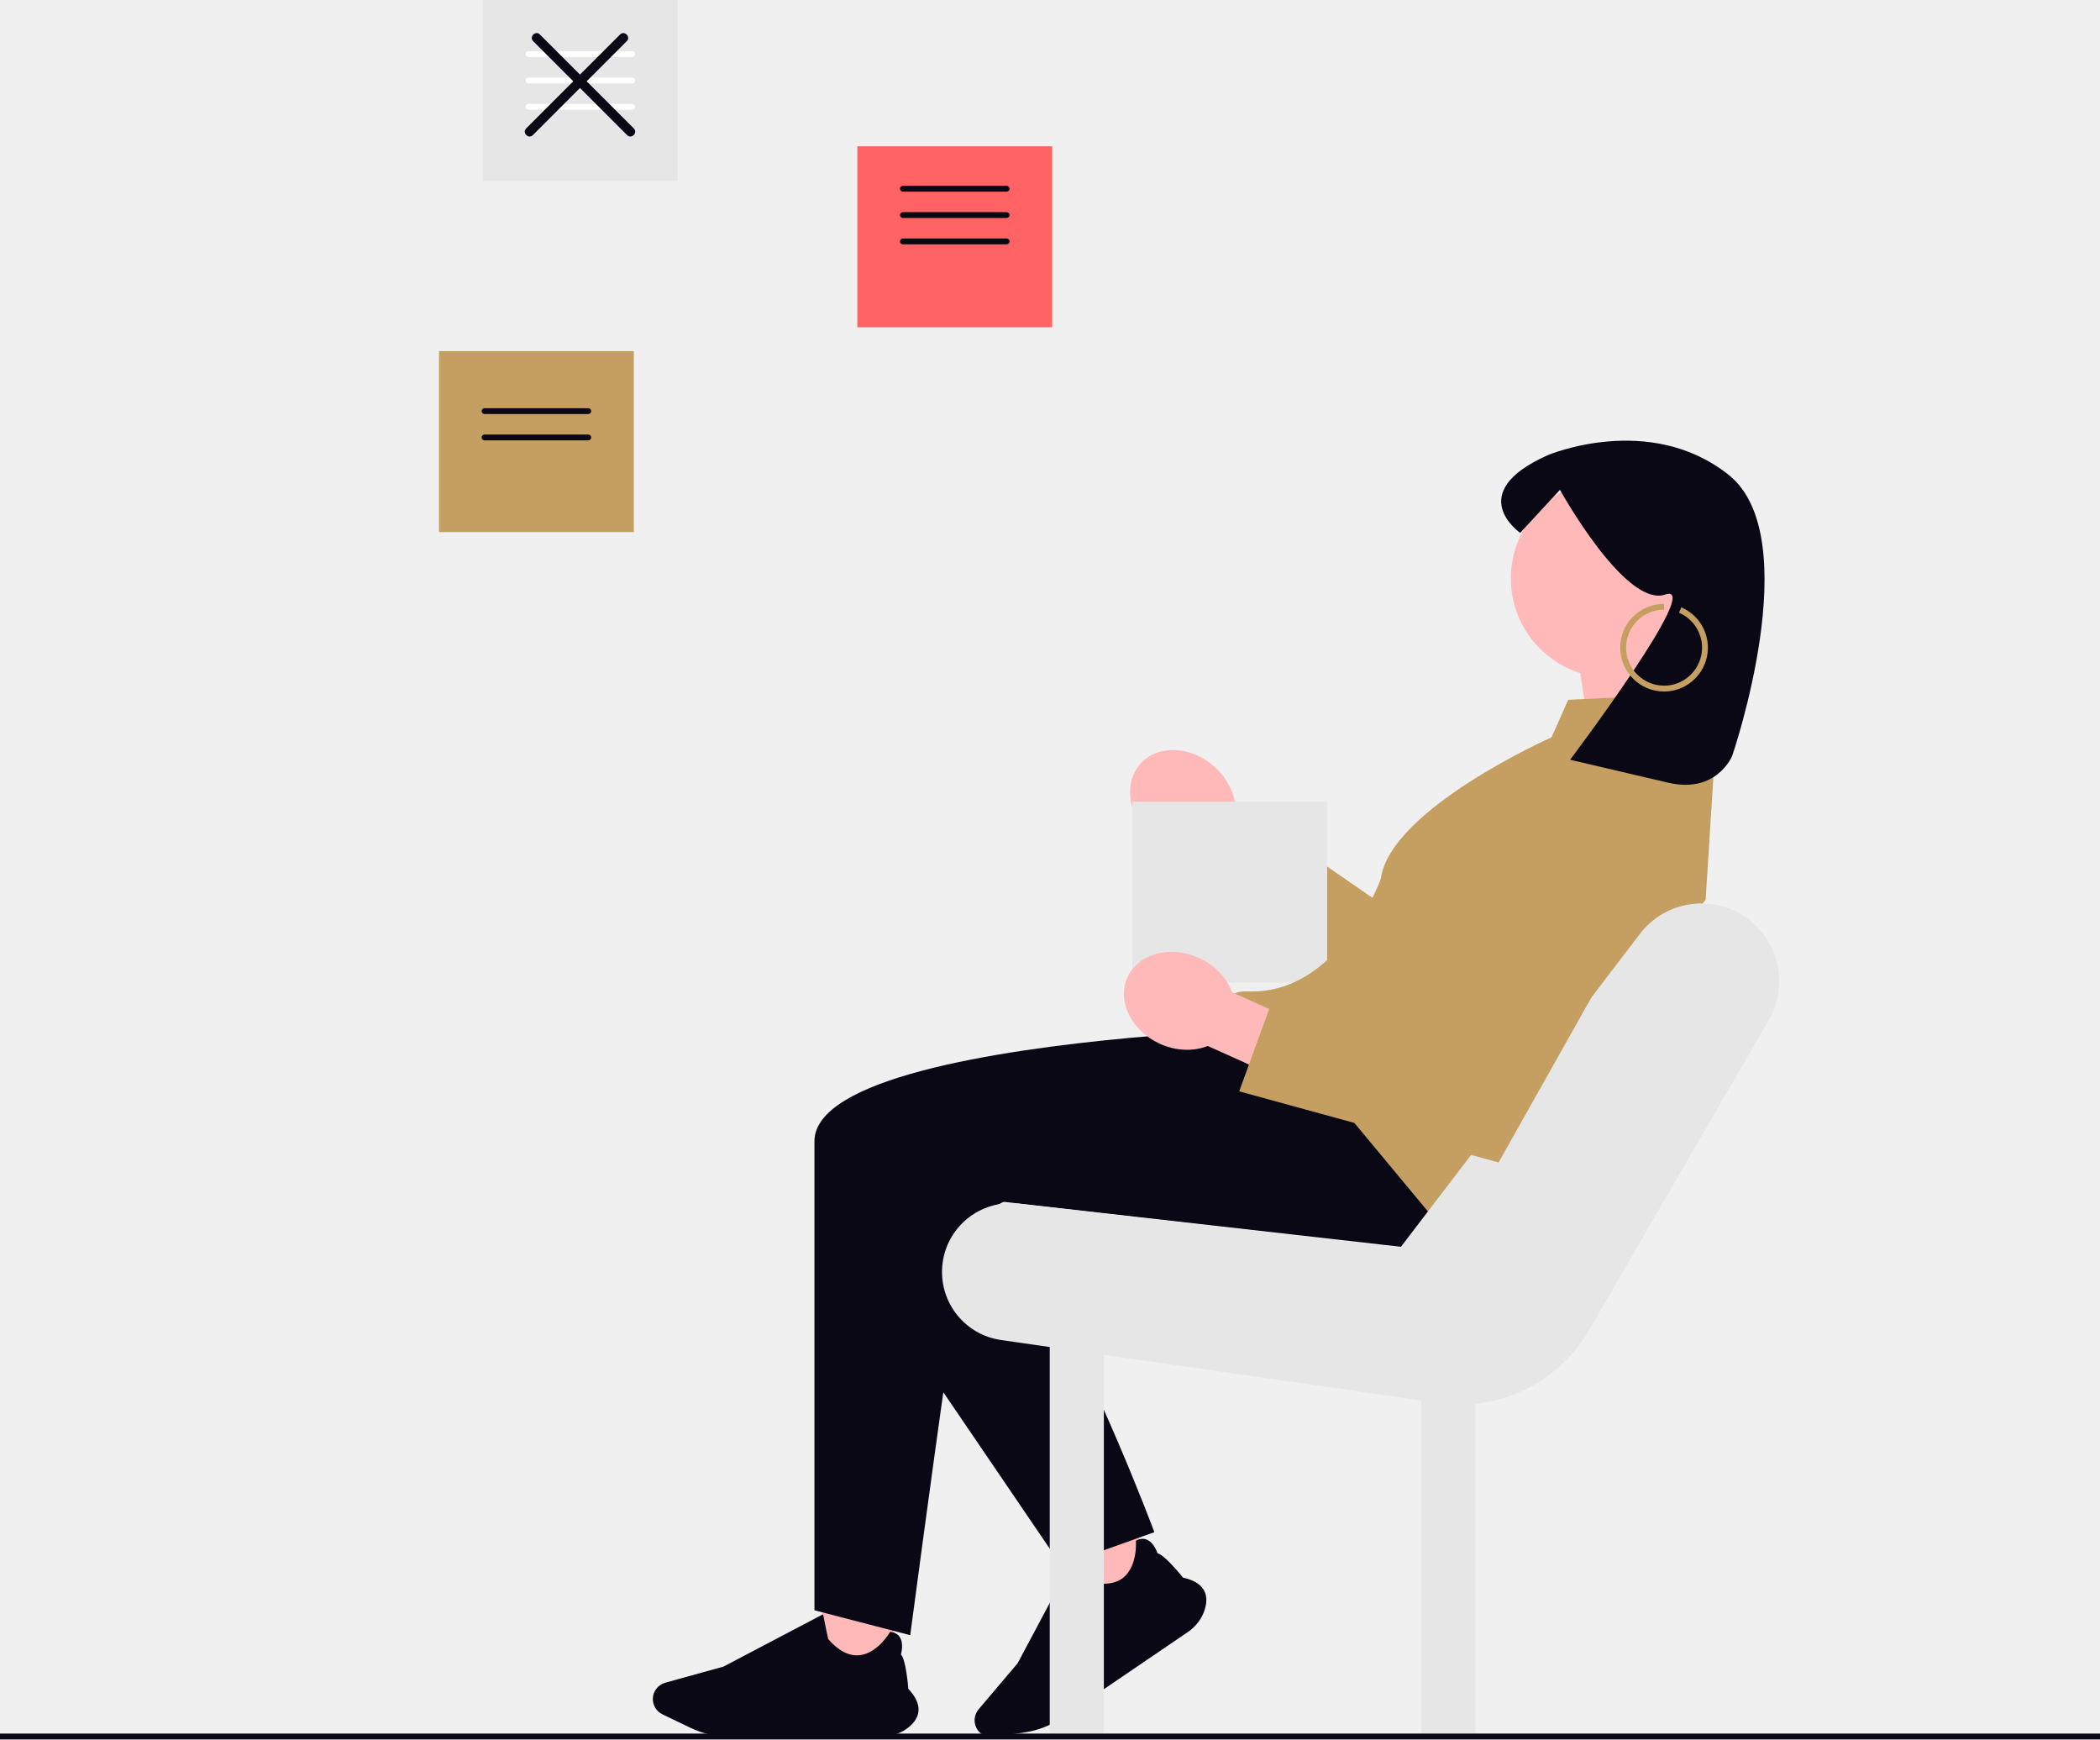
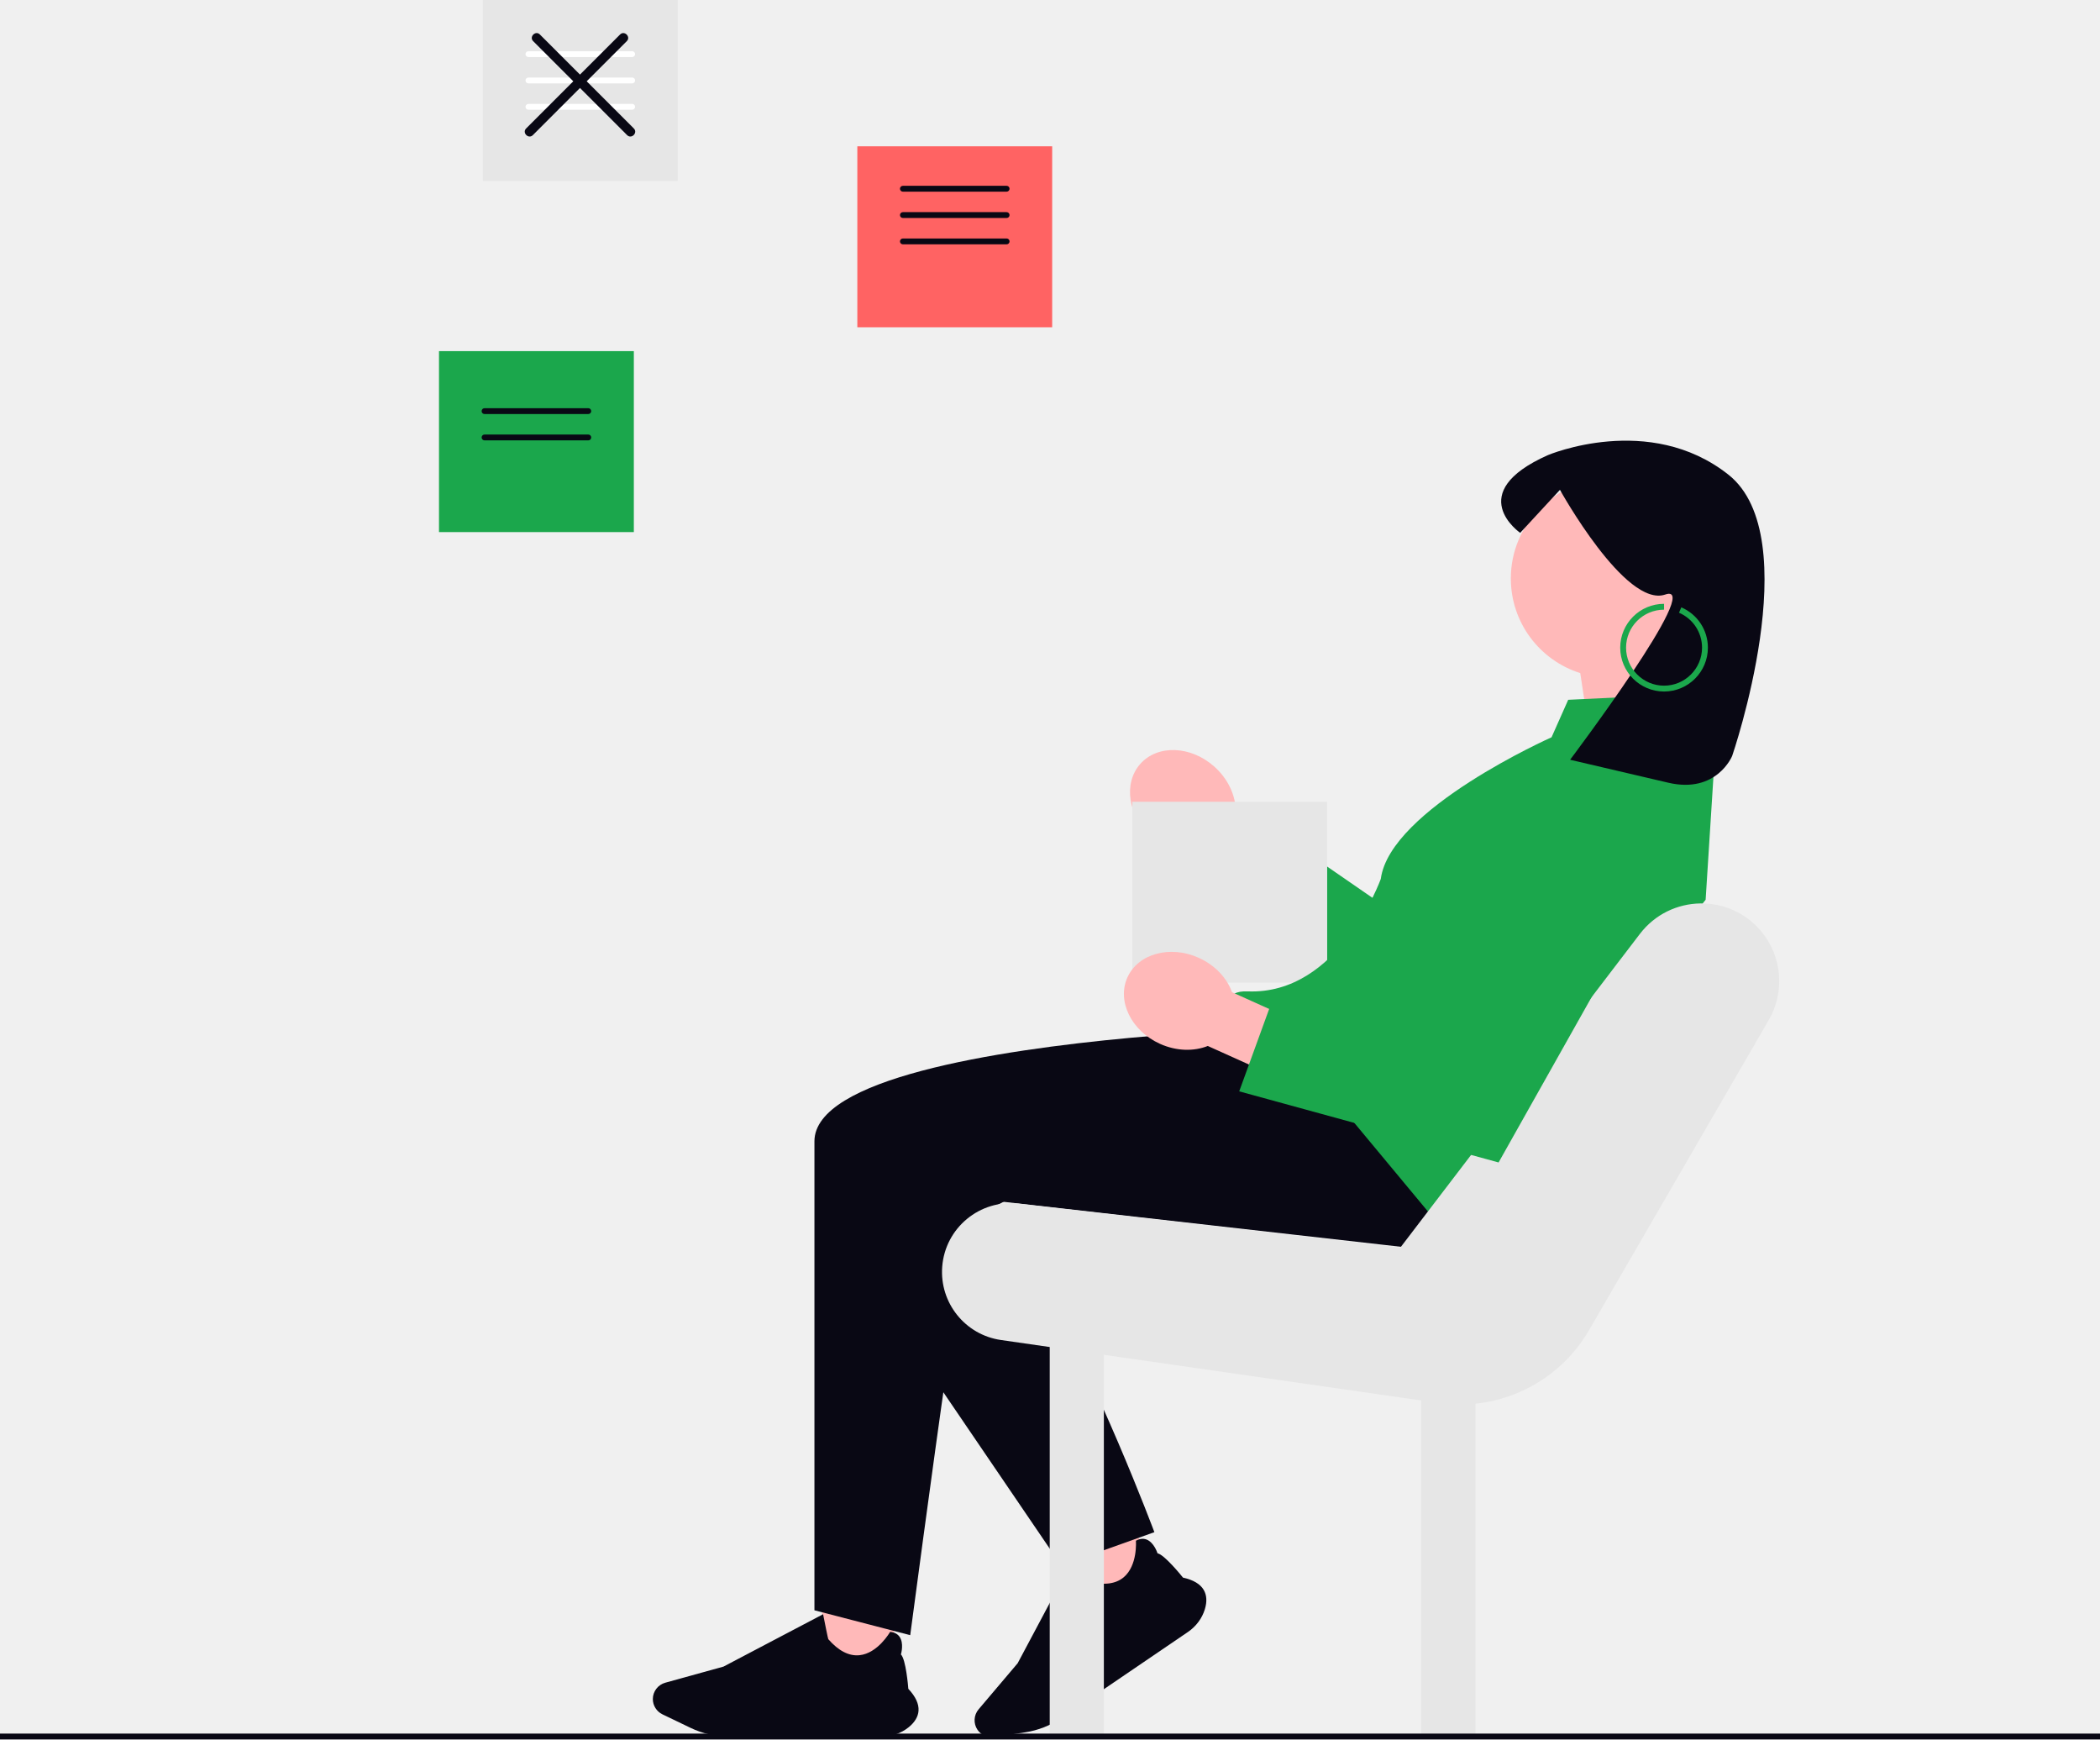
<svg xmlns="http://www.w3.org/2000/svg" width="717.828" height="594.459" viewBox="0 0 717.828 594.459" role="img" artist="Katerina Limpitsouni" source="https://undraw.co/">
  <path d="m422.39,276.584l25.787,22.945-13.397,15.056-25.787-22.945c-5.115.378-10.777-1.496-15.371-5.584-8.038-7.152-9.756-18.343-3.837-24.995,5.919-6.652,17.234-6.247,25.272.905,4.594,4.088,7.113,9.493,7.333,14.617Z" fill="#ffb9b9" stroke-width="0" />
-   <polyline points="532.942 255.738 486.352 318.709 434.835 283.169 414.602 309.647 491.936 359.356 571.996 284.081" fill="#C59F61" stroke-width="0" />
+   <polyline points="532.942 255.738 486.352 318.709 434.835 283.169 414.602 309.647 491.936 359.356 571.996 284.081" fill="#1BA74C" stroke-width="0" />
  <rect x="387.058" y="274" width="66.601" height="61.844" fill="#e6e6e6" stroke-width="0" />
  <rect x="280.994" y="538.637" width="24.617" height="32.446" fill="#ffb9b9" stroke-width="0" />
  <path d="m301.409,593.476h-52.327c-4.472,0-8.967-1.024-12.998-2.962l-9.647-4.637c-1.995-.959-3.283-3.008-3.283-5.221,0-2.595,1.747-4.891,4.248-5.584l19.902-5.507,34.047-17.896.025.129c.637,3.225,1.623,8.096,1.749,8.392,3.492,4,7.078,5.843,10.661,5.48,6.249-.633,10.403-7.849,10.444-7.922l.032-.056.064.007c1.463.151,2.546.742,3.217,1.754,1.425,2.149.556,5.459.413,5.959,1.707,1.67,2.473,10.998,2.532,11.751,2.468,2.616,3.641,5.132,3.486,7.476-.136,2.05-1.272,3.953-3.378,5.657-2.533,2.051-5.796,3.18-9.186,3.18Z" fill="#090814" stroke-width="0" />
  <path d="m584.202,197.692c0-18.713-15.17-33.882-33.882-33.882s-33.882,15.17-33.882,33.882c0,15.176,9.978,28.02,23.731,32.333l6.55,43.288,33.391-27.826s-7.213-9.188-11.082-19.549c9.143-6.068,15.174-16.451,15.174-28.247Z" fill="#ffb9b9" stroke-width="0" />
-   <path d="m583.736,236.869l-47.688,2.29-5.694,12.812s-55.221,24.53-58.365,48.4c0,0-14.249,39.741-45.553,38.435-31.304-1.305,61.212,89.682,61.212,89.682l95.376-121,3.559-56.004-2.847-14.615Z" fill="#C59F61" stroke-width="0" />
+   <path d="m583.736,236.869l-47.688,2.29-5.694,12.812s-55.221,24.53-58.365,48.4c0,0-14.249,39.741-45.553,38.435-31.304-1.305,61.212,89.682,61.212,89.682l95.376-121,3.559-56.004-2.847-14.615Z" fill="#1BA74C" stroke-width="0" />
  <path d="m343.272,410.75l-19.33-2.19c4.92,10.45,3.2,34.85-.33,59.2-4.66,32.07-12.48,91.06-12.48,91.06l-32.74-8.5v-160.27c0-21.38,61.81-31.1,108.05-35.38,27.62-2.55,49.69-3.17,49.69-3.17l64,77-156.86-17.75Z" fill="#090814" stroke-width="0" />
  <rect x="365.315" y="514.151" width="24.617" height="32.446" transform="translate(-232.9387 304.3001) rotate(-34.23117)" fill="#ffb9b9" stroke-width="0" />
  <path d="m411.462,543.36c-1.19-2.02-3.57-3.44-7.09-4.21-.47-.59-6.35-7.87-8.7-8.3-.16-.49-1.3-3.71-3.69-4.69-.77-.31-1.58-.36-2.43-.13-.4.1-.81.27-1.22.49l-.06.03.01.06c.01.09.63,8.39-4.18,12.43-2.76,2.31-6.76,2.81-11.9,1.47-.27-.18-3.82-3.65-6.16-5.96l-.1-.09-.19.35-17.89,33.6-13.35,15.75c-1.68,1.97-1.84,4.86-.38,7,1.25,1.83,3.47,2.8,5.66,2.47l10.58-1.59c4.42-.67,8.72-2.35,12.41-4.86l43.27-29.44c2.8-1.91,4.86-4.68,5.8-7.8.78-2.59.65-4.8-.39-6.58Z" fill="#090814" stroke-width="0" />
  <path d="m355.013,437.75c19.68,32.64,39.58,85.87,39.58,85.87l-5.37,1.92-23.95,8.56-2.53.91s-12.33-18.12-27.39-40.25c-15.74-23.14-34.46-50.66-45.22-66.46v-11.25c0-21.38,61.81-31.1,108.05-35.38l-62.34,32.83c5.84,3.45,12.49,12.16,19.17,23.25Z" fill="#090814" stroke-width="0" />
  <path d="m602.157,318.449l-0-0c-10.862-13.232-31.224-12.875-41.615.729l-81.868,107.174-130.488-15.006c-13.239-1.522-25.094,8.257-26.116,21.544v0c-.949,12.34,7.836,23.302,20.086,25.063l149.64,21.516c20.61,2.963,40.953-6.897,51.395-24.911l61.414-105.953c5.553-9.579,4.577-21.599-2.449-30.157Z" fill="#e6e6e6" stroke-width="0" />
  <rect x="358.819" y="447.705" width="18.506" height="145.795" fill="#e6e6e6" stroke-width="0" />
  <rect x="485.819" y="447.705" width="18.506" height="145.795" fill="#e6e6e6" stroke-width="0" />
  <path d="m592.08,258.373s-5.298,12.984-21.836,9.117c-22.365-5.229-33.547-7.843-33.547-7.843,0,0,46.13-61.151,32.526-56.466-13.604,4.685-35.996-35.779-35.996-35.779l-13.591,14.699s-19.701-13.59,9.484-26.567c0,0,34.618-14.707,61.672,6.668,27.054,21.375,1.29,96.171,1.29,96.171h0Z" fill="#090814" stroke-width="0" />
-   <path d="m568.812,236.327c-8.263,0-14.985-6.723-14.985-14.985s6.722-14.985,14.985-14.985v2c-7.16,0-12.985,5.825-12.985,12.985s5.825,12.985,12.985,12.985c7.161,0,12.986-5.825,12.986-12.985,0-5.205-3.092-9.893-7.877-11.942l.787-1.838c5.522,2.365,9.09,7.774,9.09,13.78,0,8.263-6.723,14.985-14.986,14.985Z" fill="#C59F61" stroke-width="0" />
-   <rect x="150.058" y="120" width="66.601" height="61.844" fill="#C59F61" stroke-width="0" />
+   <path d="m568.812,236.327c-8.263,0-14.985-6.723-14.985-14.985s6.722-14.985,14.985-14.985v2c-7.16,0-12.985,5.825-12.985,12.985s5.825,12.985,12.985,12.985c7.161,0,12.986-5.825,12.986-12.985,0-5.205-3.092-9.893-7.877-11.942l.787-1.838c5.522,2.365,9.09,7.774,9.09,13.78,0,8.263-6.723,14.985-14.986,14.985Z" fill="#1BA74C" stroke-width="0" />
+   <rect x="150.058" y="120" width="66.601" height="61.844" fill="#1BA74C" stroke-width="0" />
  <rect x="293.058" y="50" width="66.601" height="61.844" fill="#ff6363" stroke-width="0" />
  <path d="m421.132,339.091l31.469,14.182-8.28,18.374-31.469-14.182c-4.768,1.89-10.731,1.796-16.337-.731-9.809-4.421-14.796-14.585-11.137-22.704,3.659-8.118,14.576-11.115,24.386-6.695,5.606,2.527,9.627,6.931,11.369,11.755Z" fill="#ffb9b9" stroke-width="0" />
-   <polyline points="520.389 286.135 494.765 360.158 434.977 341.652 423.589 372.97 512.251 397.275 566.132 301.5" fill="#C59F61" stroke-width="0" />
+   <polyline points="520.389 286.135 494.765 360.158 434.977 341.652 423.589 372.97 512.251 397.275 566.132 301.5" fill="#1BA74C" stroke-width="0" />
  <line y1="593.459" x2="717.828" y2="593.459" fill="none" stroke="#090814" stroke-miterlimit="10" stroke-width="2" />
  <path d="m201.088,141.5h-35.458c-.552,0-1-.447-1-1s.448-1,1-1h35.458c.552,0,1,.447,1,1s-.448,1-1,1Z" fill="#090814" stroke-width="0" />
  <path d="m201.088,150.5h-35.458c-.552,0-1-.447-1-1s.448-1,1-1h35.458c.552,0,1,.447,1,1s-.448,1-1,1Z" fill="#090814" stroke-width="0" />
  <path d="m344.088,74.5h-35.458c-.552,0-1-.447-1-1s.448-1,1-1h35.458c.552,0,1,.447,1,1s-.448,1-1,1Z" fill="#090814" stroke-width="0" />
  <path d="m344.088,83.5h-35.458c-.552,0-1-.447-1-1s.448-1,1-1h35.458c.552,0,1,.447,1,1s-.448,1-1,1Z" fill="#090814" stroke-width="0" />
  <path d="m344.088,65.5h-35.458c-.552,0-1-.447-1-1s.448-1,1-1h35.458c.552,0,1,.447,1,1s-.448,1-1,1Z" fill="#090814" stroke-width="0" />
  <rect x="165.058" width="66.601" height="61.844" fill="#e6e6e6" stroke-width="0" />
  <path d="m216.088,28.5h-35.458c-.552,0-1-.447-1-1s.448-1,1-1h35.458c.552,0,1,.447,1,1s-.448,1-1,1Z" fill="#fff" stroke-width="0" />
  <path d="m216.088,37.5h-35.458c-.552,0-1-.447-1-1s.448-1,1-1h35.458c.552,0,1,.447,1,1s-.448,1-1,1Z" fill="#fff" stroke-width="0" />
  <path d="m216.088,19.5h-35.458c-.552,0-1-.447-1-1s.448-1,1-1h35.458c.552,0,1,.447,1,1s-.448,1-1,1Z" fill="#fff" stroke-width="0" />
  <path d="m182.25,14.066c10.707,10.707,21.413,21.413,32.12,32.12,1.473,1.473,3.761-.813,2.287-2.287-10.707-10.707-21.413-21.413-32.12-32.12-1.473-1.473-3.761.813-2.287,2.287h0Z" fill="#090814" stroke-width="0" />
  <path d="m211.966,11.779c-10.707,10.707-21.413,21.413-32.12,32.12-1.473,1.473.813,3.761,2.287,2.287,10.707-10.707,21.413-21.413,32.12-32.12,1.473-1.473-.813-3.761-2.287-2.287h0Z" fill="#090814" stroke-width="0" />
</svg>
